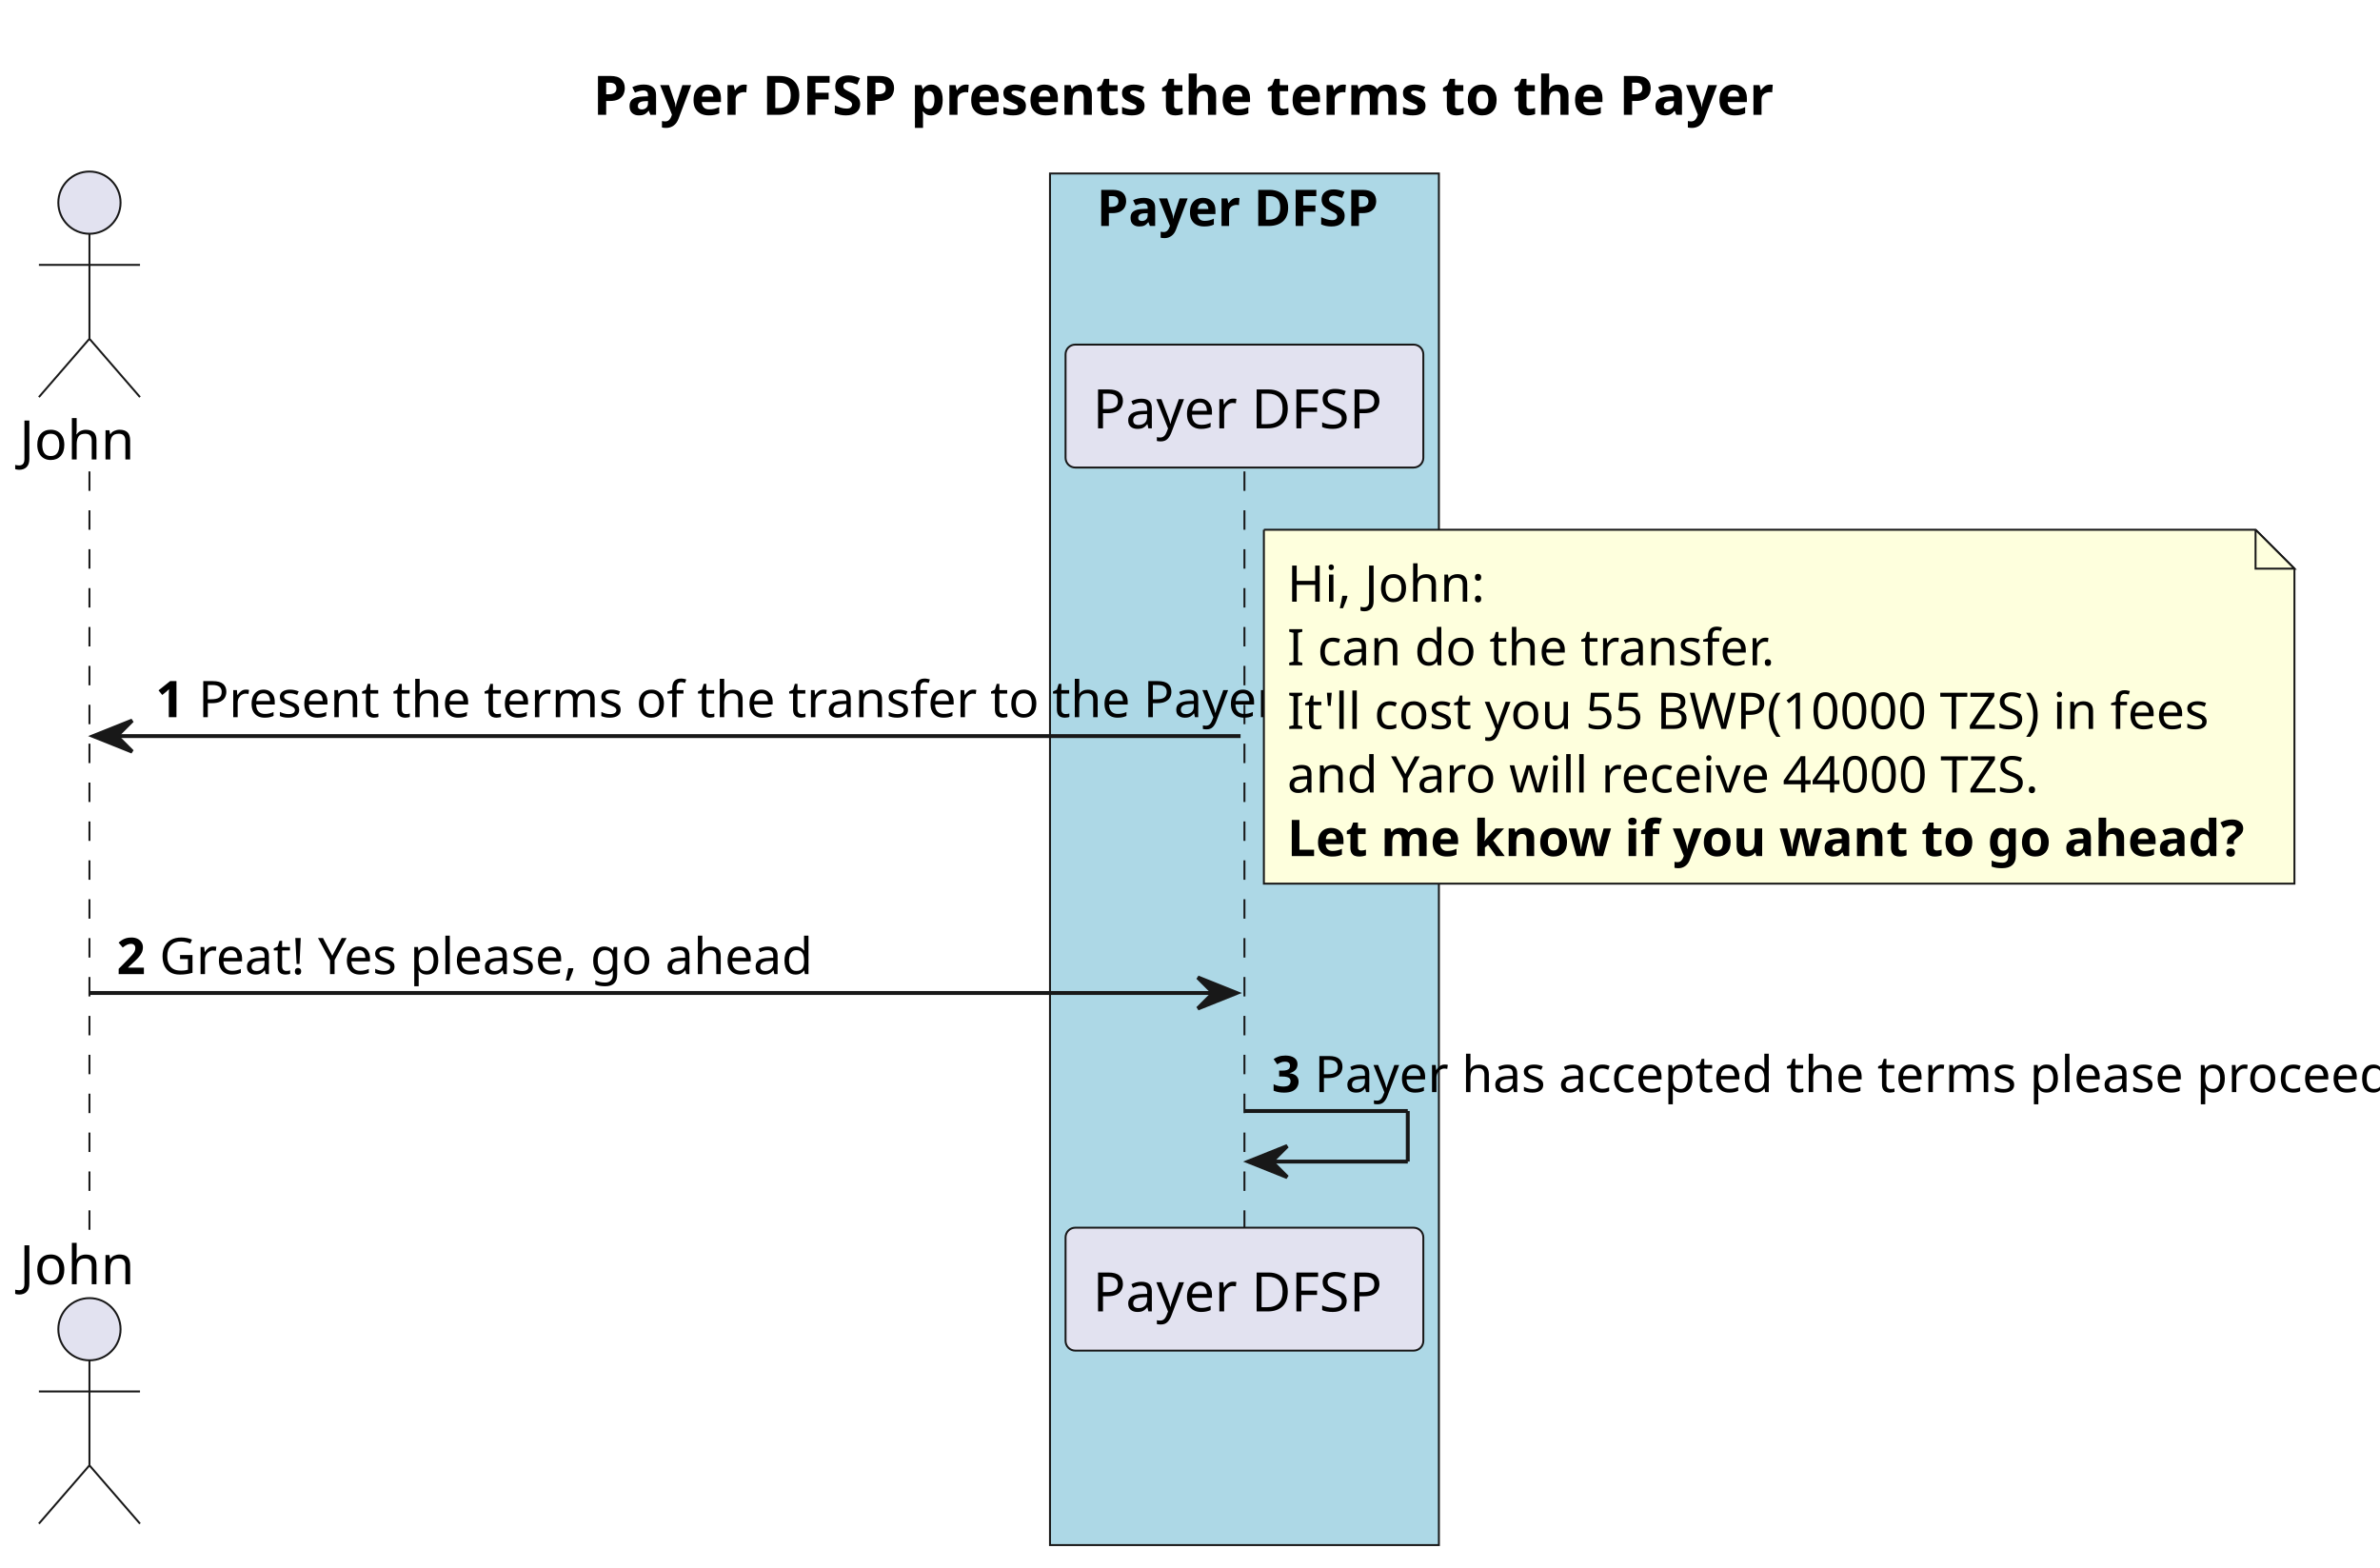
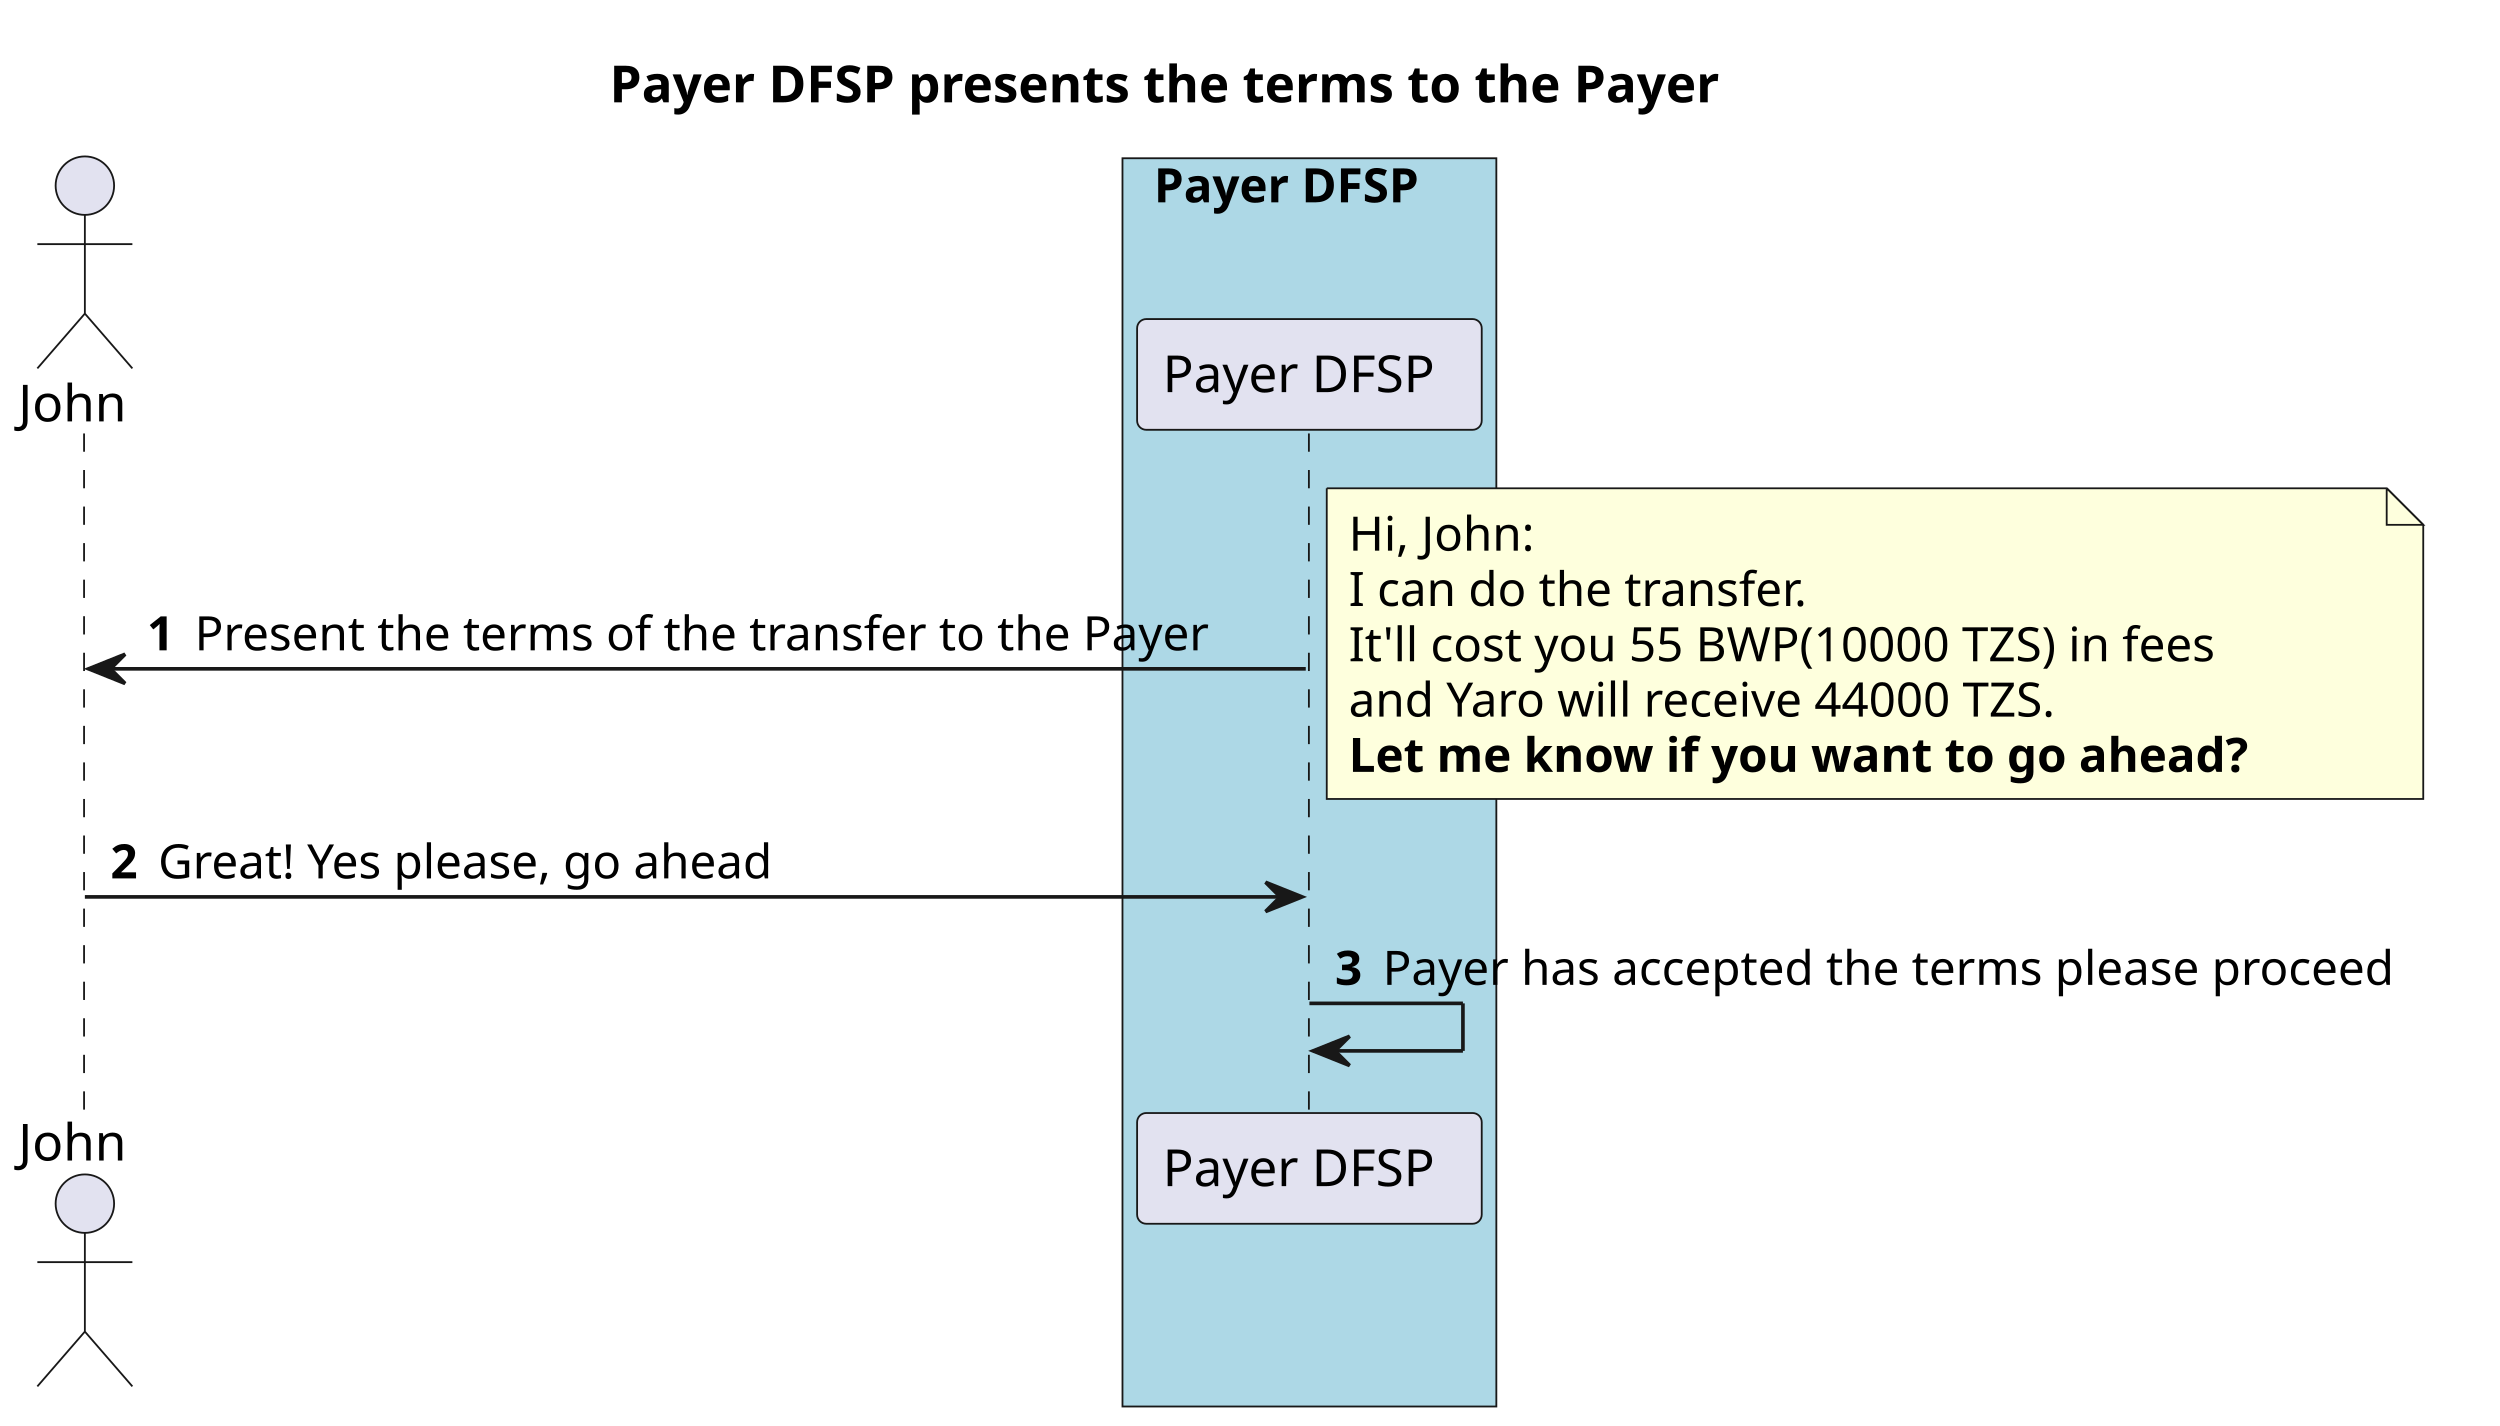
- <svg xmlns="http://www.w3.org/2000/svg" contentStyleType="text/css" height="403px" preserveAspectRatio="none" style="width:612px;height:403px;background:#FFFFFF;" version="1.1" viewBox="0 0 612 403" width="612px" zoomAndPan="magnify">
+ <svg xmlns="http://www.w3.org/2000/svg" contentStyleType="text/css" height="390px" preserveAspectRatio="none" style="width:684px;height:390px;background:#FFFFFF;" version="1.1" viewBox="0 0 684 390" width="684px" zoomAndPan="magnify">
  <defs />
  <g>
-     <text fill="#000000" font-family="sans-serif" font-size="14" font-weight="bold" lengthAdjust="spacing" textLength="306" x="152.5" y="29.533">Payer DFSP presents the terms to the Payer</text>
-     <rect fill="#ADD8E6" height="352.68" style="stroke:#181818;stroke-width:0.5;" width="100" x="270" y="44.609" />
-     <text fill="#000000" font-family="sans-serif" font-size="13" font-weight="bold" lengthAdjust="spacing" textLength="76" x="282" y="58.105">Payer DFSP</text>
-     <line style="stroke:#181818;stroke-width:0.5;stroke-dasharray:5.0,5.0;" x1="23" x2="23" y1="121.219" y2="316.68" />
-     <line style="stroke:#181818;stroke-width:0.5;stroke-dasharray:5.0,5.0;" x1="320" x2="320" y1="121.219" y2="316.68" />
-     <text fill="#000000" font-family="sans-serif" font-size="14" lengthAdjust="spacing" textLength="30" x="5" y="118.143">John</text>
-     <ellipse cx="23" cy="52.109" fill="#E2E2F0" rx="8" ry="8" style="stroke:#181818;stroke-width:0.5;" />
-     <path d="M23,60.109 L23,87.109 M10,68.109 L36,68.109 M23,87.109 L10,102.109 M23,87.109 L36,102.109 " fill="none" style="stroke:#181818;stroke-width:0.5;" />
-     <text fill="#000000" font-family="sans-serif" font-size="14" lengthAdjust="spacing" textLength="30" x="5" y="330.213">John</text>
-     <ellipse cx="23" cy="341.789" fill="#E2E2F0" rx="8" ry="8" style="stroke:#181818;stroke-width:0.5;" />
-     <path d="M23,349.789 L23,376.789 M10,357.789 L36,357.789 M23,376.789 L10,391.789 M23,376.789 L36,391.789 " fill="none" style="stroke:#181818;stroke-width:0.5;" />
-     <rect fill="#E2E2F0" height="31.609" rx="2.5" ry="2.5" style="stroke:#181818;stroke-width:0.5;" width="92" x="274" y="88.609" />
-     <text fill="#000000" font-family="sans-serif" font-size="14" lengthAdjust="spacing" textLength="78" x="281" y="110.143">Payer DFSP</text>
-     <rect fill="#E2E2F0" height="31.609" rx="2.5" ry="2.5" style="stroke:#181818;stroke-width:0.5;" width="92" x="274" y="315.68" />
-     <text fill="#000000" font-family="sans-serif" font-size="14" lengthAdjust="spacing" textLength="78" x="281" y="337.213">Payer DFSP</text>
-     <polygon fill="#181818" points="34,185.273,24,189.273,34,193.273,30,189.273" style="stroke:#181818;stroke-width:1.0;" />
-     <line style="stroke:#181818;stroke-width:1.0;" x1="28" x2="319" y1="189.273" y2="189.273" />
-     <text fill="#000000" font-family="sans-serif" font-size="13" font-weight="bold" lengthAdjust="spacing" textLength="7" x="40" y="184.417">1</text>
-     <text fill="#000000" font-family="sans-serif" font-size="13" lengthAdjust="spacing" textLength="262" x="51" y="184.417">Present the terms of the transfer to the Payer</text>
-     <path d="M325,136.219 L325,227.219 L590,227.219 L590,146.219 L580,136.219 L325,136.219 " fill="#FEFFDD" style="stroke:#181818;stroke-width:0.5;" />
-     <path d="M580,136.219 L580,146.219 L590,146.219 L580,136.219 " fill="#FEFFDD" style="stroke:#181818;stroke-width:0.5;" />
-     <text fill="#000000" font-family="sans-serif" font-size="13" lengthAdjust="spacing" textLength="51" x="331" y="154.714">Hi, John:</text>
-     <text fill="#000000" font-family="sans-serif" font-size="13" lengthAdjust="spacing" textLength="119" x="331" y="171.065">I can do the transfer.</text>
-     <text fill="#000000" font-family="sans-serif" font-size="13" lengthAdjust="spacing" textLength="234" x="331" y="187.417">It'll cost you 55 BWP(10000 TZS) in fees</text>
-     <text fill="#000000" font-family="sans-serif" font-size="13" lengthAdjust="spacing" textLength="188" x="331" y="203.769">and Yaro will receive 44000 TZS.</text>
-     <text fill="#000000" font-family="sans-serif" font-size="13" font-weight="bold" lengthAdjust="spacing" textLength="244" x="331" y="220.12">Let me know if you want to go ahead?</text>
-     <polygon fill="#181818" points="308,251.328,318,255.328,308,259.328,312,255.328" style="stroke:#181818;stroke-width:1.0;" />
-     <line style="stroke:#181818;stroke-width:1.0;" x1="23" x2="314" y1="255.328" y2="255.328" />
-     <text fill="#000000" font-family="sans-serif" font-size="13" font-weight="bold" lengthAdjust="spacing" textLength="7" x="30" y="250.472">2</text>
-     <text fill="#000000" font-family="sans-serif" font-size="13" lengthAdjust="spacing" textLength="165" x="41" y="250.472">Great! Yes please, go ahead</text>
-     <line style="stroke:#181818;stroke-width:1.0;" x1="320" x2="362" y1="285.68" y2="285.68" />
-     <line style="stroke:#181818;stroke-width:1.0;" x1="362" x2="362" y1="285.68" y2="298.68" />
-     <line style="stroke:#181818;stroke-width:1.0;" x1="321" x2="362" y1="298.68" y2="298.68" />
-     <polygon fill="#181818" points="331,294.68,321,298.68,331,302.68,327,298.68" style="stroke:#181818;stroke-width:1.0;" />
-     <text fill="#000000" font-family="sans-serif" font-size="13" font-weight="bold" lengthAdjust="spacing" textLength="7" x="327" y="280.823">3</text>
-     <text fill="#000000" font-family="sans-serif" font-size="13" lengthAdjust="spacing" textLength="267" x="338" y="280.823">Payer has accepted the terms please proceed</text>
+     <text fill="#000000" font-family="sans-serif" font-size="14" font-weight="bold" lengthAdjust="spacing" textLength="349.986" x="166.772" y="27.995">Payer DFSP presents the terms to the Payer</text>
+     <rect fill="#ADD8E6" height="341.523" style="stroke:#181818;stroke-width:0.5;" width="102.288" x="307.112" y="43.297" />
+     <text fill="#000000" font-family="sans-serif" font-size="13" font-weight="bold" lengthAdjust="spacing" textLength="85.09" x="315.711" y="55.364">Payer DFSP</text>
+     <line style="stroke:#181818;stroke-width:0.5;stroke-dasharray:5.0,5.0;" x1="23" x2="23" y1="118.594" y2="305.523" />
+     <line style="stroke:#181818;stroke-width:0.5;stroke-dasharray:5.0,5.0;" x1="358.112" x2="358.112" y1="118.594" y2="305.523" />
+     <text fill="#000000" font-family="sans-serif" font-size="14" lengthAdjust="spacing" textLength="30.44" x="5" y="115.292">John</text>
+     <ellipse cx="23.22" cy="50.797" fill="#E2E2F0" rx="8" ry="8" style="stroke:#181818;stroke-width:0.5;" />
+     <path d="M23.22,58.797 L23.22,85.797 M10.22,66.797 L36.22,66.797 M23.22,85.797 L10.22,100.797 M23.22,85.797 L36.22,100.797 " fill="none" style="stroke:#181818;stroke-width:0.5;" />
+     <text fill="#000000" font-family="sans-serif" font-size="14" lengthAdjust="spacing" textLength="30.44" x="5" y="317.519">John</text>
+     <ellipse cx="23.22" cy="329.32" fill="#E2E2F0" rx="8" ry="8" style="stroke:#181818;stroke-width:0.5;" />
+     <path d="M23.22,337.32 L23.22,364.32 M10.22,345.32 L36.22,345.32 M23.22,364.32 L10.22,379.32 M23.22,364.32 L36.22,379.32 " fill="none" style="stroke:#181818;stroke-width:0.5;" />
+     <rect fill="#E2E2F0" height="30.297" rx="2.5" ry="2.5" style="stroke:#181818;stroke-width:0.5;" width="94.288" x="311.112" y="87.297" />
+     <text fill="#000000" font-family="sans-serif" font-size="14" lengthAdjust="spacing" textLength="80.288" x="318.112" y="107.292">Payer DFSP</text>
+     <rect fill="#E2E2F0" height="30.297" rx="2.5" ry="2.5" style="stroke:#181818;stroke-width:0.5;" width="94.288" x="311.112" y="304.523" />
+     <text fill="#000000" font-family="sans-serif" font-size="14" lengthAdjust="spacing" textLength="80.288" x="318.112" y="324.519">Payer DFSP</text>
+     <polygon fill="#181818" points="34.22,178.992,24.22,182.992,34.22,186.992,30.22,182.992" style="stroke:#181818;stroke-width:1.0;" />
+     <line style="stroke:#181818;stroke-width:1.0;" x1="28.22" x2="357.256" y1="182.992" y2="182.992" />
+     <text fill="#000000" font-family="sans-serif" font-size="13" font-weight="bold" lengthAdjust="spacing" textLength="9.045" x="40.22" y="177.926">1</text>
+     <text fill="#000000" font-family="sans-serif" font-size="13" lengthAdjust="spacing" textLength="297.991" x="53.266" y="177.926">Present the terms of the transfer to the Payer</text>
+     <path d="M363,133.594 L363,218.594 L663,218.594 L663,143.594 L653,133.594 L363,133.594 " fill="#FEFFDD" style="stroke:#181818;stroke-width:0.5;" />
+     <path d="M653,133.594 L653,143.594 L663,143.594 L653,133.594 " fill="#FEFFDD" style="stroke:#181818;stroke-width:0.5;" />
+     <text fill="#000000" font-family="sans-serif" font-size="13" lengthAdjust="spacing" textLength="54.298" x="369" y="150.661">Hi, John:</text>
+     <text fill="#000000" font-family="sans-serif" font-size="13" lengthAdjust="spacing" textLength="136.728" x="369" y="165.793">I can do the transfer.</text>
+     <text fill="#000000" font-family="sans-serif" font-size="13" lengthAdjust="spacing" textLength="261.46" x="369" y="180.926">It'll cost you 55 BWP(10000 TZS) in fees</text>
+     <text fill="#000000" font-family="sans-serif" font-size="13" lengthAdjust="spacing" textLength="214.17" x="369" y="196.059">and Yaro will receive 44000 TZS.</text>
+     <text fill="#000000" font-family="sans-serif" font-size="13" font-weight="bold" lengthAdjust="spacing" textLength="279.595" x="369" y="211.192">Let me know if you want to go ahead?</text>
+     <polygon fill="#181818" points="346.256,241.391,356.256,245.391,346.256,249.391,350.256,245.391" style="stroke:#181818;stroke-width:1.0;" />
+     <line style="stroke:#181818;stroke-width:1.0;" x1="23.22" x2="352.256" y1="245.391" y2="245.391" />
+     <text fill="#000000" font-family="sans-serif" font-size="13" font-weight="bold" lengthAdjust="spacing" textLength="9.045" x="30.22" y="240.325">2</text>
+     <text fill="#000000" font-family="sans-serif" font-size="13" lengthAdjust="spacing" textLength="184.292" x="43.266" y="240.325">Great! Yes please, go ahead</text>
+     <line style="stroke:#181818;stroke-width:1.0;" x1="358.256" x2="400.256" y1="274.523" y2="274.523" />
+     <line style="stroke:#181818;stroke-width:1.0;" x1="400.256" x2="400.256" y1="274.523" y2="287.523" />
+     <line style="stroke:#181818;stroke-width:1.0;" x1="359.256" x2="400.256" y1="287.523" y2="287.523" />
+     <polygon fill="#181818" points="369.256,283.523,359.256,287.523,369.256,291.523,365.256,287.523" style="stroke:#181818;stroke-width:1.0;" />
+     <text fill="#000000" font-family="sans-serif" font-size="13" font-weight="bold" lengthAdjust="spacing" textLength="9.045" x="365.256" y="269.457">3</text>
+     <text fill="#000000" font-family="sans-serif" font-size="13" lengthAdjust="spacing" textLength="299.228" x="378.302" y="269.457">Payer has accepted the terms please proceed</text>
  </g>
</svg>
